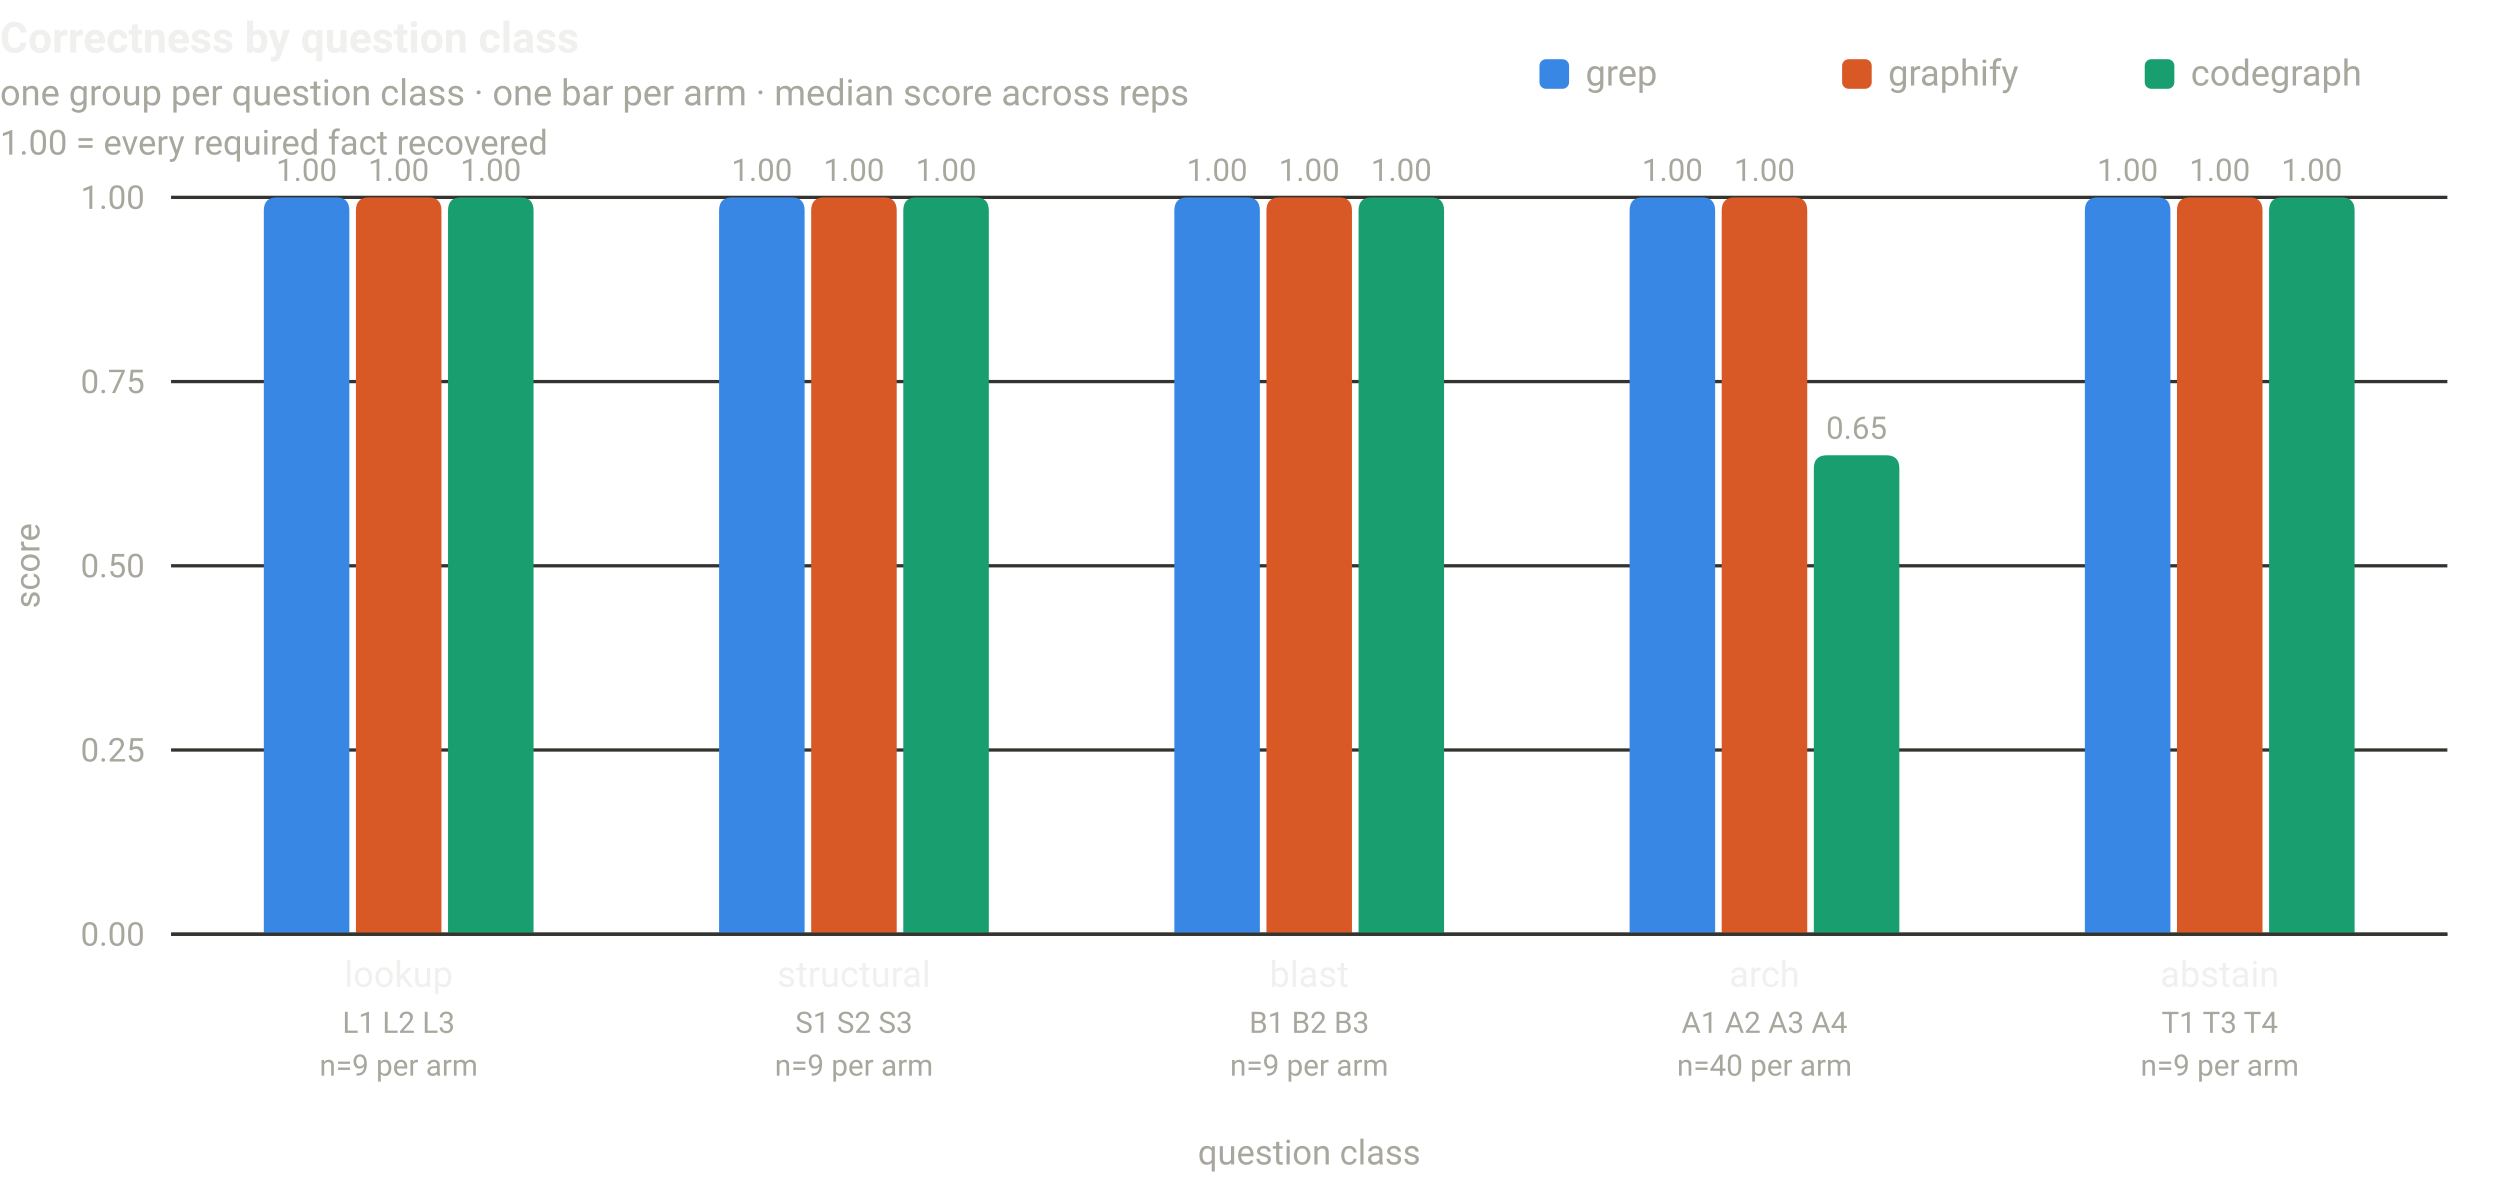
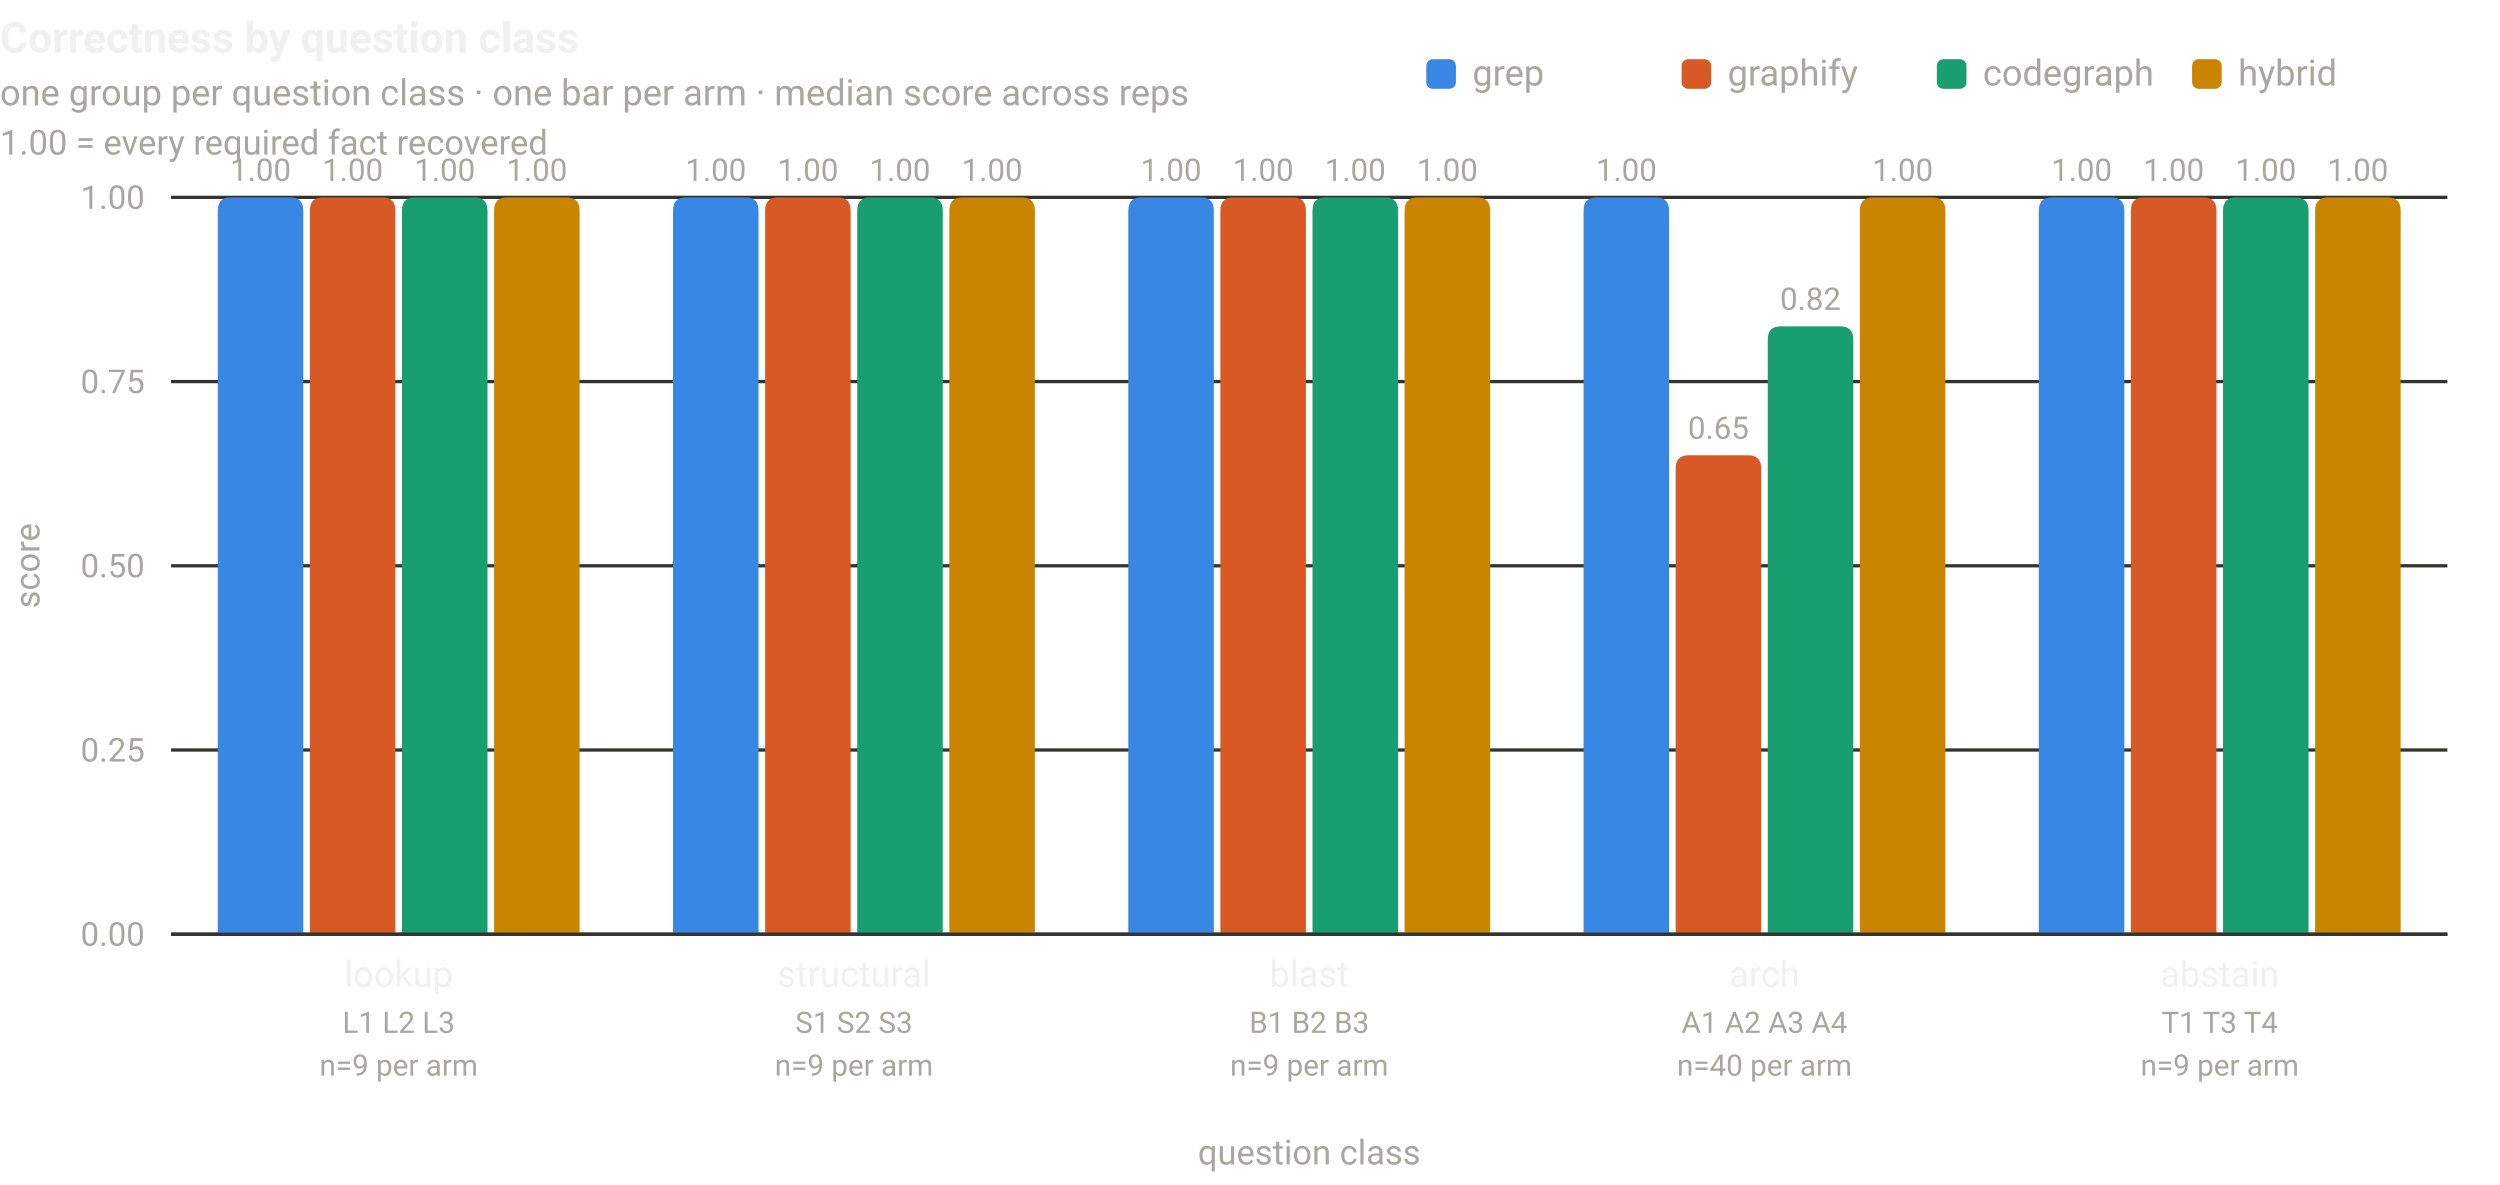
<svg xmlns="http://www.w3.org/2000/svg" width="760" height="360" viewBox="0 0 760 360" font-family="system-ui,-apple-system,Segoe UI,Roboto,sans-serif" role="img">
  <text x="0" y="16" font-size="13" font-weight="600" fill="#f0f0ee">Correctness by question class</text>
  <text x="0" y="32" font-size="11" fill="#a8a79e">one group per question class · one bar per arm · median score across reps</text>
  <text x="0" y="47" font-size="10.5" fill="#a8a79e">1.00 = every required fact recovered</text>
-   <rect x="468" y="18" width="9" height="9" rx="2" fill="#3987e5" />
-   <text x="482" y="26" font-size="11" fill="#a8a79e">grep</text>
-   <rect x="560" y="18" width="9" height="9" rx="2" fill="#d95926" />
-   <text x="574" y="26" font-size="11" fill="#a8a79e">graphify</text>
-   <rect x="652" y="18" width="9" height="9" rx="2" fill="#199e70" />
-   <text x="666" y="26" font-size="11" fill="#a8a79e">codegraph</text>
+   <rect x="433.6" y="18" width="9" height="9" rx="2" fill="#3987e5" />
+   <text x="447.6" y="26" font-size="11" fill="#a8a79e">grep</text>
+   <rect x="511.2" y="18" width="9" height="9" rx="2" fill="#d95926" />
+   <text x="525.2" y="26" font-size="11" fill="#a8a79e">graphify</text>
+   <rect x="588.8" y="18" width="9" height="9" rx="2" fill="#199e70" />
+   <text x="602.8" y="26" font-size="11" fill="#a8a79e">codegraph</text>
+   <rect x="666.4" y="18" width="9" height="9" rx="2" fill="#c98500" />
+   <text x="680.4" y="26" font-size="11" fill="#a8a79e">hybrid</text>
  <line x1="52" y1="284" x2="744" y2="284" stroke="#33332f" stroke-width="1" />
  <text x="44" y="287.5" font-size="10" fill="#a8a79e" text-anchor="end">0.00</text>
  <line x1="52" y1="228" x2="744" y2="228" stroke="#33332f" stroke-width="1" />
  <text x="44" y="231.5" font-size="10" fill="#a8a79e" text-anchor="end">0.25</text>
  <line x1="52" y1="172" x2="744" y2="172" stroke="#33332f" stroke-width="1" />
  <text x="44" y="175.5" font-size="10" fill="#a8a79e" text-anchor="end">0.50</text>
  <line x1="52" y1="116" x2="744" y2="116" stroke="#33332f" stroke-width="1" />
  <text x="44" y="119.5" font-size="10" fill="#a8a79e" text-anchor="end">0.75</text>
  <line x1="52" y1="60" x2="744" y2="60" stroke="#33332f" stroke-width="1" />
  <text x="44" y="63.5" font-size="10" fill="#a8a79e" text-anchor="end">1.00</text>
-   <path d="M80.2 284 L80.2 64 Q80.2 60 84.2 60 L102.2 60 Q106.2 60 106.2 64 L106.2 284 Z" fill="#3987e5" />
-   <text x="93.2" y="55" font-size="9.5" fill="#a8a79e" text-anchor="middle">1.00</text>
-   <path d="M108.2 284 L108.2 64 Q108.2 60 112.2 60 L130.2 60 Q134.2 60 134.2 64 L134.2 284 Z" fill="#d95926" />
-   <text x="121.2" y="55" font-size="9.5" fill="#a8a79e" text-anchor="middle">1.00</text>
-   <path d="M136.2 284 L136.2 64 Q136.2 60 140.2 60 L158.2 60 Q162.2 60 162.2 64 L162.2 284 Z" fill="#199e70" />
-   <text x="149.2" y="55" font-size="9.5" fill="#a8a79e" text-anchor="middle">1.00</text>
+   <path d="M66.2 284 L66.2 64 Q66.2 60 70.2 60 L88.2 60 Q92.2 60 92.2 64 L92.2 284 Z" fill="#3987e5" />
+   <text x="79.2" y="55" font-size="9.5" fill="#a8a79e" text-anchor="middle">1.00</text>
+   <path d="M94.2 284 L94.2 64 Q94.2 60 98.2 60 L116.2 60 Q120.2 60 120.2 64 L120.2 284 Z" fill="#d95926" />
+   <text x="107.2" y="55" font-size="9.5" fill="#a8a79e" text-anchor="middle">1.00</text>
+   <path d="M122.2 284 L122.2 64 Q122.2 60 126.2 60 L144.2 60 Q148.2 60 148.2 64 L148.2 284 Z" fill="#199e70" />
+   <text x="135.2" y="55" font-size="9.5" fill="#a8a79e" text-anchor="middle">1.00</text>
+   <path d="M150.2 284 L150.2 64 Q150.2 60 154.2 60 L172.2 60 Q176.2 60 176.2 64 L176.2 284 Z" fill="#c98500" />
+   <text x="163.2" y="55" font-size="9.5" fill="#a8a79e" text-anchor="middle">1.00</text>
  <text x="121.2" y="300" font-size="11" fill="#f0f0ee" text-anchor="middle">lookup</text>
  <text x="121.2" y="314" font-size="9" fill="#a8a79e" text-anchor="middle">L1 L2 L3</text>
  <text x="121.2" y="327" font-size="9" fill="#a8a79e" text-anchor="middle">n=9 per arm</text>
-   <path d="M218.6 284 L218.6 64 Q218.6 60 222.6 60 L240.6 60 Q244.6 60 244.6 64 L244.6 284 Z" fill="#3987e5" />
-   <text x="231.6" y="55" font-size="9.5" fill="#a8a79e" text-anchor="middle">1.00</text>
-   <path d="M246.6 284 L246.6 64 Q246.6 60 250.6 60 L268.6 60 Q272.6 60 272.6 64 L272.6 284 Z" fill="#d95926" />
-   <text x="259.6" y="55" font-size="9.5" fill="#a8a79e" text-anchor="middle">1.00</text>
-   <path d="M274.6 284 L274.6 64 Q274.6 60 278.6 60 L296.6 60 Q300.6 60 300.6 64 L300.6 284 Z" fill="#199e70" />
-   <text x="287.6" y="55" font-size="9.5" fill="#a8a79e" text-anchor="middle">1.00</text>
+   <path d="M204.6 284 L204.6 64 Q204.6 60 208.6 60 L226.6 60 Q230.6 60 230.6 64 L230.6 284 Z" fill="#3987e5" />
+   <text x="217.6" y="55" font-size="9.5" fill="#a8a79e" text-anchor="middle">1.00</text>
+   <path d="M232.6 284 L232.6 64 Q232.6 60 236.6 60 L254.6 60 Q258.6 60 258.6 64 L258.6 284 Z" fill="#d95926" />
+   <text x="245.6" y="55" font-size="9.5" fill="#a8a79e" text-anchor="middle">1.00</text>
+   <path d="M260.6 284 L260.6 64 Q260.6 60 264.6 60 L282.6 60 Q286.6 60 286.6 64 L286.6 284 Z" fill="#199e70" />
+   <text x="273.6" y="55" font-size="9.5" fill="#a8a79e" text-anchor="middle">1.00</text>
+   <path d="M288.6 284 L288.6 64 Q288.6 60 292.6 60 L310.6 60 Q314.6 60 314.6 64 L314.6 284 Z" fill="#c98500" />
+   <text x="301.6" y="55" font-size="9.5" fill="#a8a79e" text-anchor="middle">1.00</text>
  <text x="259.6" y="300" font-size="11" fill="#f0f0ee" text-anchor="middle">structural</text>
  <text x="259.6" y="314" font-size="9" fill="#a8a79e" text-anchor="middle">S1 S2 S3</text>
  <text x="259.6" y="327" font-size="9" fill="#a8a79e" text-anchor="middle">n=9 per arm</text>
-   <path d="M357 284 L357 64 Q357 60 361 60 L379 60 Q383 60 383 64 L383 284 Z" fill="#3987e5" />
-   <text x="370" y="55" font-size="9.5" fill="#a8a79e" text-anchor="middle">1.00</text>
-   <path d="M385 284 L385 64 Q385 60 389 60 L407 60 Q411 60 411 64 L411 284 Z" fill="#d95926" />
-   <text x="398" y="55" font-size="9.5" fill="#a8a79e" text-anchor="middle">1.00</text>
-   <path d="M413 284 L413 64 Q413 60 417 60 L435 60 Q439 60 439 64 L439 284 Z" fill="#199e70" />
-   <text x="426" y="55" font-size="9.5" fill="#a8a79e" text-anchor="middle">1.00</text>
+   <path d="M343 284 L343 64 Q343 60 347 60 L365 60 Q369 60 369 64 L369 284 Z" fill="#3987e5" />
+   <text x="356" y="55" font-size="9.5" fill="#a8a79e" text-anchor="middle">1.00</text>
+   <path d="M371 284 L371 64 Q371 60 375 60 L393 60 Q397 60 397 64 L397 284 Z" fill="#d95926" />
+   <text x="384" y="55" font-size="9.5" fill="#a8a79e" text-anchor="middle">1.00</text>
+   <path d="M399 284 L399 64 Q399 60 403 60 L421 60 Q425 60 425 64 L425 284 Z" fill="#199e70" />
+   <text x="412" y="55" font-size="9.5" fill="#a8a79e" text-anchor="middle">1.00</text>
+   <path d="M427 284 L427 64 Q427 60 431 60 L449 60 Q453 60 453 64 L453 284 Z" fill="#c98500" />
+   <text x="440" y="55" font-size="9.5" fill="#a8a79e" text-anchor="middle">1.00</text>
  <text x="398" y="300" font-size="11" fill="#f0f0ee" text-anchor="middle">blast</text>
  <text x="398" y="314" font-size="9" fill="#a8a79e" text-anchor="middle">B1 B2 B3</text>
  <text x="398" y="327" font-size="9" fill="#a8a79e" text-anchor="middle">n=9 per arm</text>
-   <path d="M495.4 284 L495.4 64 Q495.4 60 499.4 60 L517.4 60 Q521.4 60 521.4 64 L521.4 284 Z" fill="#3987e5" />
-   <text x="508.4" y="55" font-size="9.5" fill="#a8a79e" text-anchor="middle">1.00</text>
-   <path d="M523.4 284 L523.4 64 Q523.4 60 527.4 60 L545.4 60 Q549.4 60 549.4 64 L549.4 284 Z" fill="#d95926" />
-   <text x="536.4" y="55" font-size="9.5" fill="#a8a79e" text-anchor="middle">1.00</text>
-   <path d="M551.4 284 L551.4 142.4 Q551.4 138.4 555.4 138.4 L573.4 138.4 Q577.4 138.4 577.4 142.4 L577.4 284 Z" fill="#199e70" />
-   <text x="564.4" y="133.4" font-size="9.5" fill="#a8a79e" text-anchor="middle">0.65</text>
+   <path d="M481.4 284 L481.4 64 Q481.4 60 485.4 60 L503.4 60 Q507.4 60 507.4 64 L507.4 284 Z" fill="#3987e5" />
+   <text x="494.4" y="55" font-size="9.5" fill="#a8a79e" text-anchor="middle">1.00</text>
+   <path d="M509.4 284 L509.4 142.4 Q509.4 138.4 513.4 138.4 L531.4 138.4 Q535.4 138.4 535.4 142.4 L535.4 284 Z" fill="#d95926" />
+   <text x="522.4" y="133.4" font-size="9.5" fill="#a8a79e" text-anchor="middle">0.65</text>
+   <path d="M537.4 284 L537.4 103.2 Q537.4 99.2 541.4 99.2 L559.4 99.2 Q563.4 99.2 563.4 103.2 L563.4 284 Z" fill="#199e70" />
+   <text x="550.4" y="94.2" font-size="9.5" fill="#a8a79e" text-anchor="middle">0.82</text>
+   <path d="M565.4 284 L565.4 64 Q565.4 60 569.4 60 L587.4 60 Q591.4 60 591.4 64 L591.4 284 Z" fill="#c98500" />
+   <text x="578.4" y="55" font-size="9.5" fill="#a8a79e" text-anchor="middle">1.00</text>
  <text x="536.4" y="300" font-size="11" fill="#f0f0ee" text-anchor="middle">arch</text>
  <text x="536.4" y="314" font-size="9" fill="#a8a79e" text-anchor="middle">A1 A2 A3 A4</text>
  <text x="536.4" y="327" font-size="9" fill="#a8a79e" text-anchor="middle">n=40 per arm</text>
-   <path d="M633.8 284 L633.8 64 Q633.8 60 637.8 60 L655.8 60 Q659.8 60 659.8 64 L659.8 284 Z" fill="#3987e5" />
-   <text x="646.8" y="55" font-size="9.5" fill="#a8a79e" text-anchor="middle">1.00</text>
-   <path d="M661.8 284 L661.8 64 Q661.8 60 665.8 60 L683.8 60 Q687.8 60 687.8 64 L687.8 284 Z" fill="#d95926" />
-   <text x="674.8" y="55" font-size="9.5" fill="#a8a79e" text-anchor="middle">1.00</text>
-   <path d="M689.8 284 L689.8 64 Q689.8 60 693.8 60 L711.8 60 Q715.8 60 715.8 64 L715.8 284 Z" fill="#199e70" />
-   <text x="702.8" y="55" font-size="9.5" fill="#a8a79e" text-anchor="middle">1.00</text>
+   <path d="M619.8 284 L619.8 64 Q619.8 60 623.8 60 L641.8 60 Q645.8 60 645.8 64 L645.8 284 Z" fill="#3987e5" />
+   <text x="632.8" y="55" font-size="9.5" fill="#a8a79e" text-anchor="middle">1.00</text>
+   <path d="M647.8 284 L647.8 64 Q647.8 60 651.8 60 L669.8 60 Q673.8 60 673.8 64 L673.8 284 Z" fill="#d95926" />
+   <text x="660.8" y="55" font-size="9.5" fill="#a8a79e" text-anchor="middle">1.00</text>
+   <path d="M675.8 284 L675.8 64 Q675.8 60 679.8 60 L697.8 60 Q701.8 60 701.8 64 L701.8 284 Z" fill="#199e70" />
+   <text x="688.8" y="55" font-size="9.5" fill="#a8a79e" text-anchor="middle">1.00</text>
+   <path d="M703.8 284 L703.8 64 Q703.8 60 707.8 60 L725.8 60 Q729.8 60 729.8 64 L729.8 284 Z" fill="#c98500" />
+   <text x="716.8" y="55" font-size="9.5" fill="#a8a79e" text-anchor="middle">1.00</text>
  <text x="674.8" y="300" font-size="11" fill="#f0f0ee" text-anchor="middle">abstain</text>
  <text x="674.8" y="314" font-size="9" fill="#a8a79e" text-anchor="middle">T1 T3 T4</text>
  <text x="674.8" y="327" font-size="9" fill="#a8a79e" text-anchor="middle">n=9 per arm</text>
  <line x1="52" y1="284" x2="744" y2="284" stroke="#33332f" stroke-width="1" />
  <text x="398" y="354" font-size="10.5" fill="#a8a79e" text-anchor="middle">question class</text>
  <text transform="translate(12,172) rotate(-90)" font-size="10.5" fill="#a8a79e" text-anchor="middle">score</text>
</svg>
